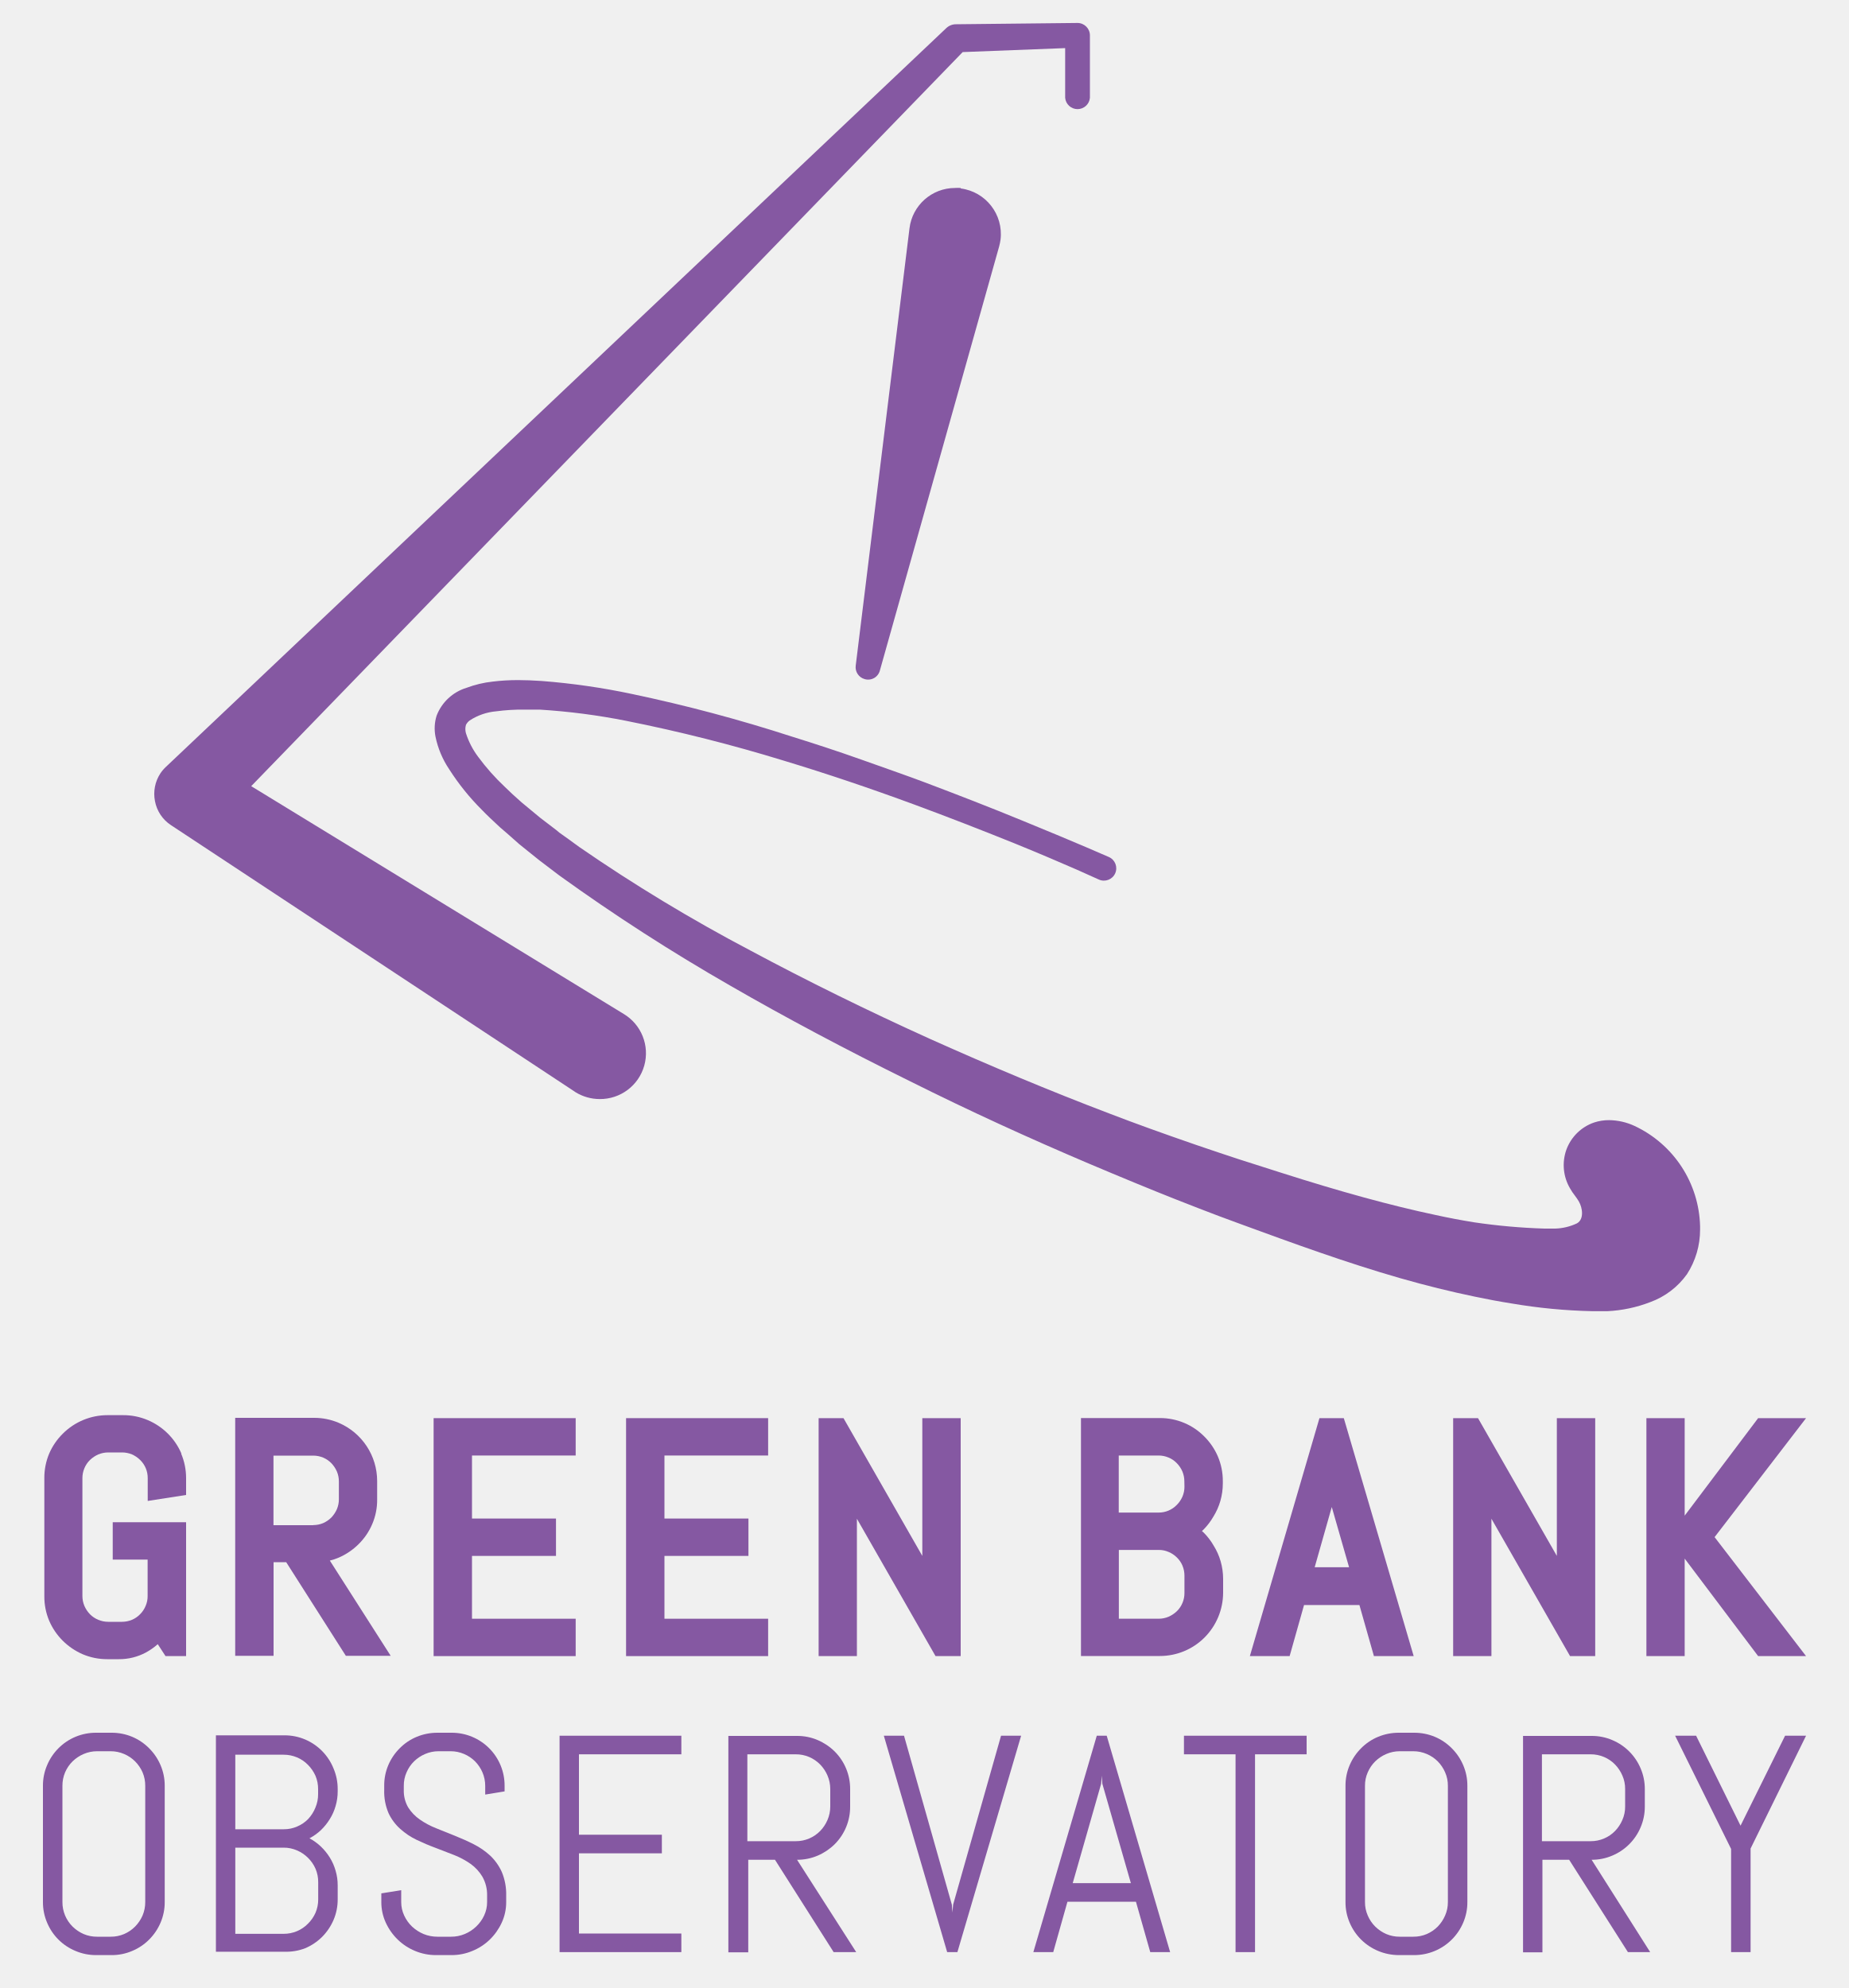
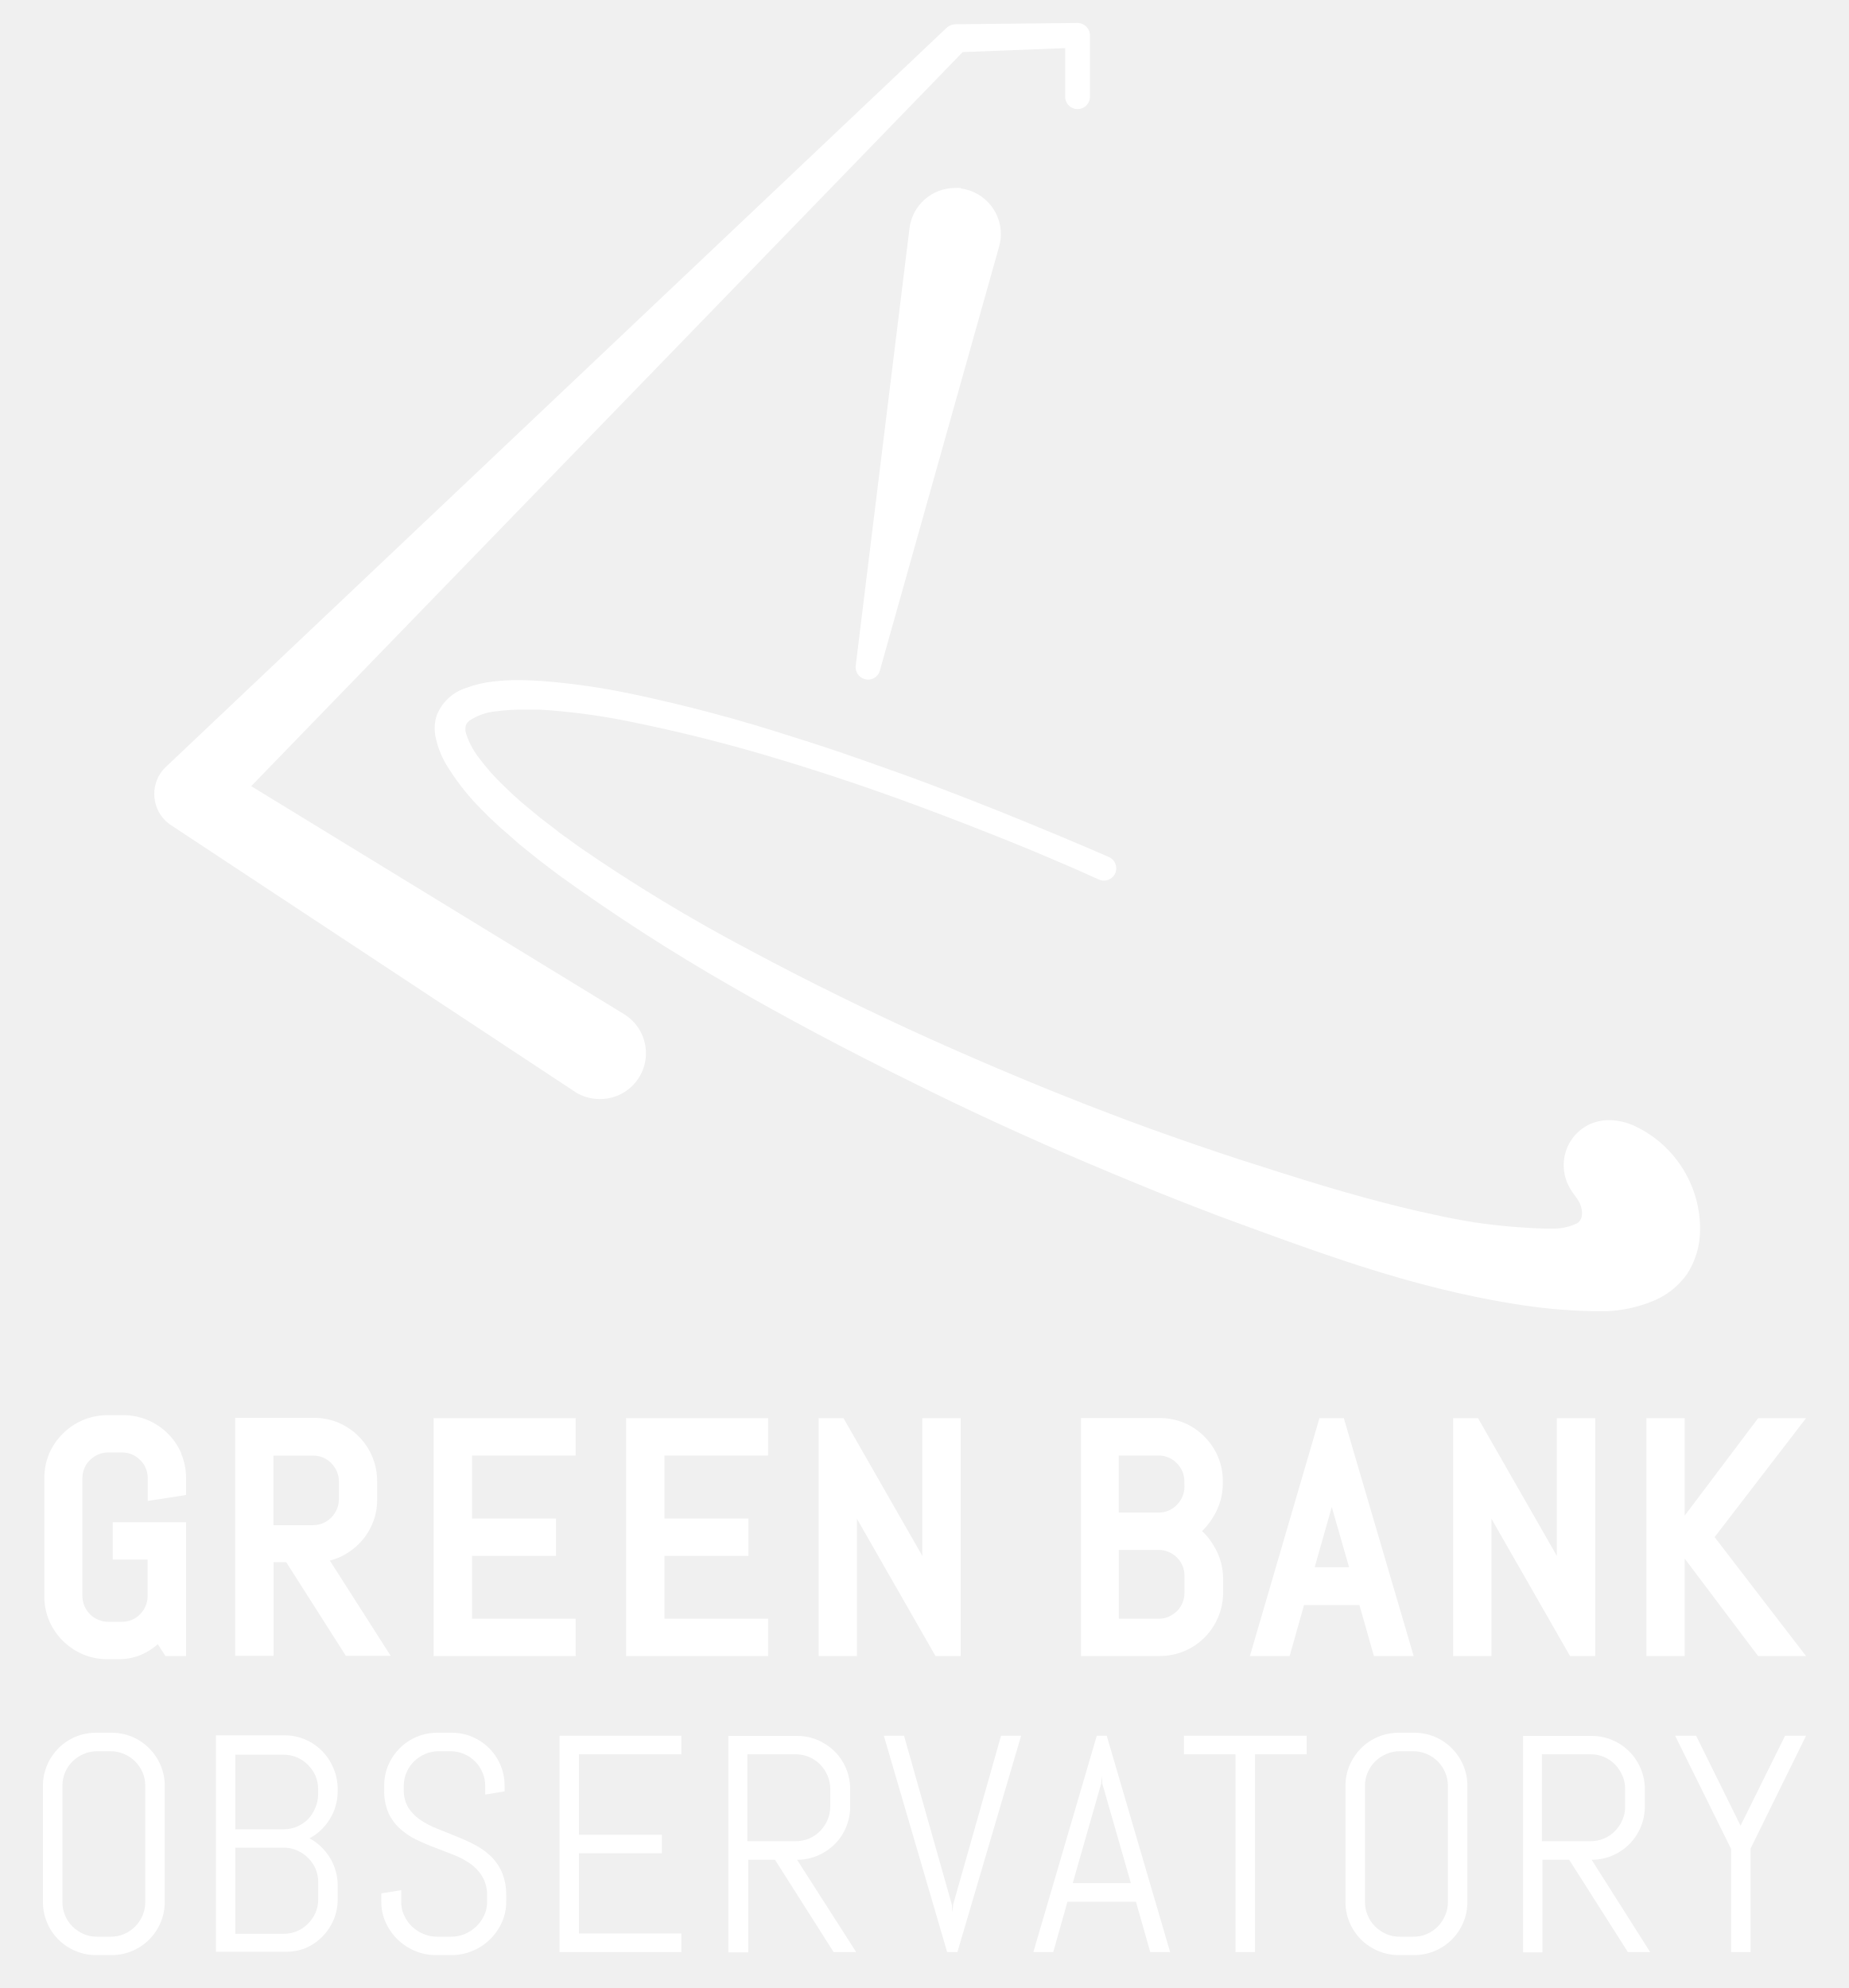
<svg xmlns="http://www.w3.org/2000/svg" id="Layer_1" data-name="Layer 1" viewBox="0 0 186 200">
  <defs>
-     <style>.cls-1{fill:#8558a2;}</style>
+     <style>.cls-1{fill:#fff;}</style>
  </defs>
  <path class="cls-1" d="M18.22,146.23a6.32,6.32,0,0,1,.5,2.48v1.69l-3.86.6v-2.29a2.52,2.52,0,0,0-.76-1.83,2.77,2.77,0,0,0-.82-.56,2.6,2.6,0,0,0-1-.2H10.89a2.6,2.6,0,0,0-1,.2,2.87,2.87,0,0,0-.84.56,2.48,2.48,0,0,0-.56.83,2.51,2.51,0,0,0-.2,1v11.85a2.56,2.56,0,0,0,.2,1,2.87,2.87,0,0,0,.56.84,2.53,2.53,0,0,0,.84.56,2.56,2.56,0,0,0,1,.2h1.38a2.6,2.6,0,0,0,1-.2,2.44,2.44,0,0,0,.82-.56,2.53,2.53,0,0,0,.56-.84,2.4,2.4,0,0,0,.2-1V156.9H11.34v-3.76h7.38v13.47H16.65l-.78-1.2a6.44,6.44,0,0,1-1.18.83,5.68,5.68,0,0,1-2.74.68H10.79a6.32,6.32,0,0,1-2.48-.5,6.58,6.58,0,0,1-2-1.36,6.42,6.42,0,0,1-1.36-2,6.24,6.24,0,0,1-.49-2.48V148.71a6.27,6.27,0,0,1,.49-2.48,6.35,6.35,0,0,1,1.37-2,6.35,6.35,0,0,1,4.5-1.86h1.57a6.24,6.24,0,0,1,2.48.5,6.38,6.38,0,0,1,3.38,3.37Z" />
  <path class="cls-1" d="M33.18,157a5.59,5.59,0,0,0,.9-.3,6.49,6.49,0,0,0,2-1.36,6.25,6.25,0,0,0,1.36-2,6.11,6.11,0,0,0,.5-2.48V149a6.37,6.37,0,0,0-3.87-5.86,6.28,6.28,0,0,0-2.48-.5H23.66v23.94h3.86v-9.42h1.27l6,9.42h4.51Zm-1.67-3.56h-4v-7h4a2.6,2.6,0,0,1,1,.2,2.55,2.55,0,0,1,.82.56,2.87,2.87,0,0,1,.56.84,2.55,2.55,0,0,1,.2,1v1.79a2.6,2.6,0,0,1-.2,1,3,3,0,0,1-.56.84,2.77,2.77,0,0,1-.82.56A2.6,2.6,0,0,1,31.51,153.43Z" />
  <polygon class="cls-1" points="43.62 166.61 57.91 166.61 57.91 162.85 47.48 162.85 47.48 156.53 55.93 156.53 55.93 152.77 47.48 152.77 47.48 146.43 57.91 146.43 57.91 142.67 43.62 142.67 43.62 166.61" />
  <polygon class="cls-1" points="62.98 166.61 77.27 166.61 77.27 162.85 66.84 162.85 66.84 156.53 75.29 156.53 75.29 152.77 66.84 152.77 66.84 146.43 77.27 146.43 77.27 142.67 62.98 142.67 62.98 166.61" />
  <polygon class="cls-1" points="92.78 156.53 84.85 142.67 82.35 142.67 82.35 166.61 86.2 166.61 86.2 152.79 94.11 166.61 96.64 166.61 96.64 142.67 92.78 142.67 92.78 156.53" />
  <path class="cls-1" d="M122.06,152.58h0a6.33,6.33,0,0,0,.7-1.57,6.4,6.4,0,0,0,.25-1.76V149a6.32,6.32,0,0,0-.5-2.48,6.42,6.42,0,0,0-1.36-2,6.25,6.25,0,0,0-2-1.36,6.32,6.32,0,0,0-2.48-.5h-7.93v23.94h7.93a6.35,6.35,0,0,0,4.5-1.86,6.41,6.41,0,0,0,1.87-4.49v-1.42a6.45,6.45,0,0,0-.25-1.76,6.17,6.17,0,0,0-.7-1.57,6.29,6.29,0,0,0-1-1.31l-.18-.16.18-.17A6.52,6.52,0,0,0,122.06,152.58Zm-2.91,7.68a2.51,2.51,0,0,1-.2,1,2.48,2.48,0,0,1-.56.83,2.87,2.87,0,0,1-.84.56,2.53,2.53,0,0,1-1,.2h-4v-6.92h4a2.37,2.37,0,0,1,1,.2,2.53,2.53,0,0,1,.84.56,2.44,2.44,0,0,1,.56.82,2.6,2.6,0,0,1,.2,1Zm0-10.7a2.51,2.51,0,0,1-.2,1,2.71,2.71,0,0,1-.57.84,2.52,2.52,0,0,1-1.84.77h-4v-5.74h4a2.53,2.53,0,0,1,1,.2,2.39,2.39,0,0,1,.83.56,2.71,2.71,0,0,1,.57.84,2.55,2.55,0,0,1,.2,1Z" />
  <path class="cls-1" d="M135.18,142.67h-2.45l-7,23.94h4l1.45-5.14h5.57l1.46,5.14h4Zm-2.93,15,1.72-6.06,1.74,6.06Z" />
  <polygon class="cls-1" points="156.61 156.53 148.68 142.67 146.18 142.67 146.18 166.61 150.03 166.61 150.03 152.79 157.94 166.61 160.47 166.61 160.47 142.67 156.61 142.67 156.61 156.53" />
  <polygon class="cls-1" points="181.68 142.67 176.86 142.67 169.47 152.48 169.47 142.67 165.62 142.67 165.62 166.61 169.47 166.61 169.47 156.8 176.86 166.61 181.68 166.61 172.48 154.64 181.68 142.67" />
  <path class="cls-1" d="M16.15,177.58a5.38,5.38,0,0,0-1.15-1.7,5.27,5.27,0,0,0-1.7-1.15,5.32,5.32,0,0,0-2.08-.41H9.68a5.3,5.3,0,0,0-3.8,1.56,5.35,5.35,0,0,0-1.14,1.7,5.19,5.19,0,0,0-.42,2.08v11.69a5.19,5.19,0,0,0,.42,2.08,5.26,5.26,0,0,0,2.85,2.84,5.24,5.24,0,0,0,2.09.42h1.54a5.15,5.15,0,0,0,2.08-.42,5.24,5.24,0,0,0,1.7-1.14,5.38,5.38,0,0,0,1.15-1.7,5.19,5.19,0,0,0,.42-2.08V179.66A5.19,5.19,0,0,0,16.15,177.58Zm-1.54,13.77a3.44,3.44,0,0,1-.27,1.36,3.68,3.68,0,0,1-.75,1.11,3.52,3.52,0,0,1-1.1.75,3.4,3.4,0,0,1-1.36.27H9.77a3.4,3.4,0,0,1-1.36-.27,3.68,3.68,0,0,1-1.11-.75,3.51,3.51,0,0,1-.75-1.11,3.44,3.44,0,0,1-.27-1.36V179.66a3.4,3.4,0,0,1,.27-1.36,3.47,3.47,0,0,1,.75-1.1,3.66,3.66,0,0,1,1.11-.74,3.41,3.41,0,0,1,1.36-.28h1.36a3.41,3.41,0,0,1,1.36.28,3.49,3.49,0,0,1,1.1.74,3.64,3.64,0,0,1,.75,1.1,3.4,3.4,0,0,1,.27,1.36Z" />
  <path class="cls-1" d="M33.18,183a5,5,0,0,0,.58-1.31,5.14,5.14,0,0,0,.21-1.48V180a5.24,5.24,0,0,0-.42-2.09A5.33,5.33,0,0,0,30.7,175a5.27,5.27,0,0,0-2.09-.42H21.72v21.77h6.89A5.27,5.27,0,0,0,30.7,196a5.4,5.4,0,0,0,1.7-1.14,5.49,5.49,0,0,0,1.15-1.7,5.22,5.22,0,0,0,.42-2.08v-1.4a5.14,5.14,0,0,0-.21-1.48,5.2,5.2,0,0,0-.58-1.32,5.68,5.68,0,0,0-.9-1.11,5.27,5.27,0,0,0-1.15-.83,5.22,5.22,0,0,0,1.15-.82A5.68,5.68,0,0,0,33.18,183Zm-1.44,5a3.4,3.4,0,0,1,.27,1.36v1.72a3.39,3.39,0,0,1-.27,1.35,3.55,3.55,0,0,1-.76,1.1,3.36,3.36,0,0,1-1.1.75,3.44,3.44,0,0,1-1.36.27H23.67v-8.67h4.85a3.28,3.28,0,0,1,1.36.28,3.49,3.49,0,0,1,1.1.74A3.55,3.55,0,0,1,31.74,188ZM32,180.5a3.39,3.39,0,0,1-.27,1.35A3.71,3.71,0,0,1,31,183a3.36,3.36,0,0,1-1.1.75,3.28,3.28,0,0,1-1.36.28H23.67v-7.5h4.85a3.44,3.44,0,0,1,1.36.27,3.36,3.36,0,0,1,1.1.75,3.71,3.71,0,0,1,.76,1.11A3.4,3.4,0,0,1,32,180Z" />
  <path class="cls-1" d="M49.31,186.68a7.34,7.34,0,0,0-1.65-1.14c-.61-.31-1.24-.59-1.89-.85l-1.89-.76a8.08,8.08,0,0,1-1.65-.88,4.24,4.24,0,0,1-1.17-1.22,3.3,3.3,0,0,1-.44-1.76v-.41a3.25,3.25,0,0,1,.28-1.36,3.47,3.47,0,0,1,.75-1.1,3.66,3.66,0,0,1,1.11-.74,3.41,3.41,0,0,1,1.36-.28h1.21a3.41,3.41,0,0,1,1.36.28,3.49,3.49,0,0,1,1.1.74,3.61,3.61,0,0,1,.74,1.1,3.41,3.41,0,0,1,.28,1.36v.88l1.95-.32v-.56a5.31,5.31,0,0,0-5.34-5.34H44a5.4,5.4,0,0,0-2.08.41,5.2,5.2,0,0,0-1.71,1.15,5.38,5.38,0,0,0-1.15,1.7,5.18,5.18,0,0,0-.41,2.08v.41a5.48,5.48,0,0,0,.44,2.35A4.93,4.93,0,0,0,40.27,184a6.89,6.89,0,0,0,1.65,1.1c.61.29,1.24.56,1.89.8l1.89.73a8.1,8.1,0,0,1,1.65.89,4.29,4.29,0,0,1,1.17,1.27A3.67,3.67,0,0,1,49,190.7v.65a3.14,3.14,0,0,1-.3,1.36,3.66,3.66,0,0,1-.8,1.11,3.75,3.75,0,0,1-1.15.75,3.54,3.54,0,0,1-1.38.27H44a3.66,3.66,0,0,1-1.39-.27,3.92,3.92,0,0,1-1.16-.75,3.63,3.63,0,0,1-.79-1.11,3.14,3.14,0,0,1-.3-1.36v-1.19l-2,.32v.87a4.89,4.89,0,0,0,.45,2.08,5.69,5.69,0,0,0,1.2,1.7,5.53,5.53,0,0,0,1.74,1.14,5.41,5.41,0,0,0,2.11.42h1.56a5.32,5.32,0,0,0,2.1-.42,5.46,5.46,0,0,0,1.75-1.14,5.69,5.69,0,0,0,1.2-1.7,4.89,4.89,0,0,0,.45-2.08v-.65a5.8,5.8,0,0,0-.44-2.37A5.24,5.24,0,0,0,49.31,186.68Z" />
  <polygon class="cls-1" points="56.29 196.39 68.54 196.39 68.54 194.52 58.24 194.52 58.24 186.45 66.58 186.45 66.58 184.58 58.24 184.58 58.24 176.49 68.54 176.49 68.54 174.62 56.29 174.62 56.29 196.39" />
  <path class="cls-1" d="M80.18,187.1a5.19,5.19,0,0,0,2.08-.42,5.52,5.52,0,0,0,1.7-1.14,5.3,5.3,0,0,0,1.56-3.8V180a5.3,5.3,0,0,0-1.56-3.8,5.52,5.52,0,0,0-1.7-1.14,5.19,5.19,0,0,0-2.08-.42H73.27v21.77h2V187.1h2.69l5.9,9.29h2.27Zm-5-1.87v-8.74h4.86a3.4,3.4,0,0,1,1.36.27,3.47,3.47,0,0,1,1.1.75,3.66,3.66,0,0,1,.74,1.11,3.41,3.41,0,0,1,.28,1.36v1.76a3.41,3.41,0,0,1-.28,1.36,3.66,3.66,0,0,1-.74,1.11,3.47,3.47,0,0,1-1.1.75,3.4,3.4,0,0,1-1.36.27Z" />
  <polygon class="cls-1" points="95.88 191.61 95.81 192.41 95.75 191.61 90.94 174.62 88.91 174.62 95.28 196.39 96.31 196.39 102.72 174.62 100.7 174.62 95.88 191.61" />
  <path class="cls-1" d="M111.33,174.62h-1l-6.38,21.77h2l1.43-5.07h6.89l1.44,5.07h2Zm-3.42,14.83,2.86-10,.06-.81.06.81,2.87,10Z" />
  <polygon class="cls-1" points="119.1 176.49 124.29 176.49 124.29 196.39 126.25 196.39 126.25 176.49 131.44 176.49 131.44 174.62 119.1 174.62 119.1 176.49" />
  <path class="cls-1" d="M147.19,177.58a5.38,5.38,0,0,0-1.15-1.7,5.27,5.27,0,0,0-1.7-1.15,5.36,5.36,0,0,0-2.08-.41h-1.55a5.36,5.36,0,0,0-2.08.41,5.2,5.2,0,0,0-1.71,1.15,5.38,5.38,0,0,0-1.15,1.7,5.19,5.19,0,0,0-.42,2.08v11.69a5.19,5.19,0,0,0,.42,2.08,5.38,5.38,0,0,0,1.15,1.7,5.41,5.41,0,0,0,3.79,1.56h1.55a5.36,5.36,0,0,0,3.78-1.56,5.38,5.38,0,0,0,1.15-1.7,5.19,5.19,0,0,0,.42-2.08V179.66A5.19,5.19,0,0,0,147.19,177.58Zm-1.54,13.77a3.28,3.28,0,0,1-.28,1.36,3.66,3.66,0,0,1-.74,1.11,3.52,3.52,0,0,1-1.1.75,3.4,3.4,0,0,1-1.36.27H140.8a3.39,3.39,0,0,1-1.35-.27,3.68,3.68,0,0,1-1.11-.75,3.51,3.51,0,0,1-.75-1.11,3.28,3.28,0,0,1-.28-1.36V179.66a3.25,3.25,0,0,1,.28-1.36,3.47,3.47,0,0,1,.75-1.1,3.66,3.66,0,0,1,1.11-.74,3.4,3.4,0,0,1,1.35-.28h1.37a3.41,3.41,0,0,1,1.36.28,3.49,3.49,0,0,1,1.1.74,3.61,3.61,0,0,1,.74,1.1,3.25,3.25,0,0,1,.28,1.36Z" />
  <path class="cls-1" d="M160.11,187.1a5.19,5.19,0,0,0,2.08-.42,5.33,5.33,0,0,0,2.85-2.85,5.27,5.27,0,0,0,.42-2.09V180a5.24,5.24,0,0,0-.42-2.09,5.33,5.33,0,0,0-2.85-2.85,5.19,5.19,0,0,0-2.08-.42h-6.9v21.77h1.95V187.1h2.69l5.91,9.29H166Zm-5-1.87v-8.74H160a3.4,3.4,0,0,1,1.36.27,3.36,3.36,0,0,1,1.1.75,3.66,3.66,0,0,1,.74,1.11,3.25,3.25,0,0,1,.28,1.36v1.76a3.25,3.25,0,0,1-.28,1.36,3.66,3.66,0,0,1-.74,1.11,3.36,3.36,0,0,1-1.1.75,3.4,3.4,0,0,1-1.36.27Z" />
  <polygon class="cls-1" points="175.09 183.67 170.62 174.62 168.51 174.62 174.14 186.01 174.14 196.39 176.1 196.39 176.1 185.97 181.68 174.62 179.57 174.62 175.09 183.67" />
  <path class="cls-1" d="M96.64,18.91a3.64,3.64,0,0,0-.57,0,4.62,4.62,0,0,0-4.58,4.06l-5.41,44a1.24,1.24,0,0,0,.9,1.35,1.22,1.22,0,0,0,1.53-.86l12-42.67a6,6,0,0,0,.14-.69,4.63,4.63,0,0,0-4-5.14Z" />
  <path class="cls-1" d="M62.73,102,25.27,79.09,96.84,5.24l10.31-.4v5a1.25,1.25,0,0,0,2.49,0V3.55a1.25,1.25,0,0,0-1.24-1.24h0L96.2,2.44a1.41,1.41,0,0,0-1,.38L16.68,77.16a3.72,3.72,0,0,0-.55.65,3.76,3.76,0,0,0-.54,2.79A3.7,3.7,0,0,0,17.18,83l.09.06L57.78,109.8l.13.09a4.67,4.67,0,0,0,2.41.68A4.61,4.61,0,0,0,62.73,102Z" />
  <path class="cls-1" d="M164.42,113.27a6.25,6.25,0,0,0-2.55-.58,4.75,4.75,0,0,0-1.52.24,4.54,4.54,0,0,0-2.79,2.76,4.62,4.62,0,0,0,.38,3.87,5.8,5.8,0,0,0,.49.73,5.61,5.61,0,0,1,.4.59c.36.63.54,1.77-.19,2.19a5.47,5.47,0,0,1-2.19.53c-.31,0-.68,0-1.09,0a61.24,61.24,0,0,1-7.07-.63c-1.3-.21-2.62-.46-3.89-.74-4.45-.94-9.55-2.34-15.59-4.27l-4.23-1.35c-1.24-.41-2.72-.9-4.26-1.43-3.33-1.15-6.11-2.15-8.76-3.17-6-2.28-12-4.8-18-7.49-6.3-2.85-12.39-5.85-18.1-8.91A168.13,168.13,0,0,1,58.27,85.21l-1.07-.78-.94-.67L56,83.54l-1.66-1.27-1.86-1.54c-.69-.61-1.23-1.1-1.72-1.59a22.32,22.32,0,0,1-2.66-3,8,8,0,0,1-1.23-2.38,1.51,1.51,0,0,1,0-.83,1.25,1.25,0,0,1,.38-.45,5.77,5.77,0,0,1,2.67-.92,19.67,19.67,0,0,1,2.8-.17c.52,0,1.05,0,1.57,0A65.1,65.1,0,0,1,63,72.52a162,162,0,0,1,15.83,4c4.36,1.32,8.66,2.77,13.14,4.42,3.36,1.24,6.72,2.55,10,3.87,2.76,1.12,4.92,2.06,6.35,2.68l2.23,1a1.24,1.24,0,1,0,1-2.27s-3.19-1.41-8.65-3.64c-3.28-1.35-6.66-2.66-10-3.92-1.9-.71-4-1.44-6.25-2.24s-4.65-1.59-7-2.32a156.46,156.46,0,0,0-16.06-4.28,69.71,69.71,0,0,0-9.09-1.31c-.91-.06-1.66-.09-2.35-.09a20.84,20.84,0,0,0-2.58.15,10.85,10.85,0,0,0-2.65.63,4.68,4.68,0,0,0-3,2.8,4.28,4.28,0,0,0-.11,2.12,9.17,9.17,0,0,0,1.37,3.26,23.87,23.87,0,0,0,3.28,4.08c.52.54,1.11,1.1,1.85,1.78l.8.69,1.13,1,1.18.95.81.65,1.46,1.11.58.44A196.62,196.62,0,0,0,73.46,99.16c5.58,3.22,11.66,6.45,18.07,9.61,6,3,12,5.74,18,8.29,3.38,1.43,6.17,2.58,8.77,3.61,1.56.62,3.11,1.21,4.29,1.66l2.22.82,2,.73c5.22,1.91,10.76,3.86,16,5.25,2.43.65,4.93,1.22,7.43,1.69.58.11,1.19.21,1.8.31a55.19,55.19,0,0,0,8.16.78c.51,0,1,0,1.5,0A13.83,13.83,0,0,0,166,131a7.83,7.83,0,0,0,3.7-2.81,8.23,8.23,0,0,0,1.32-4.49v-.33A11.45,11.45,0,0,0,164.42,113.27Z" />
</svg>
